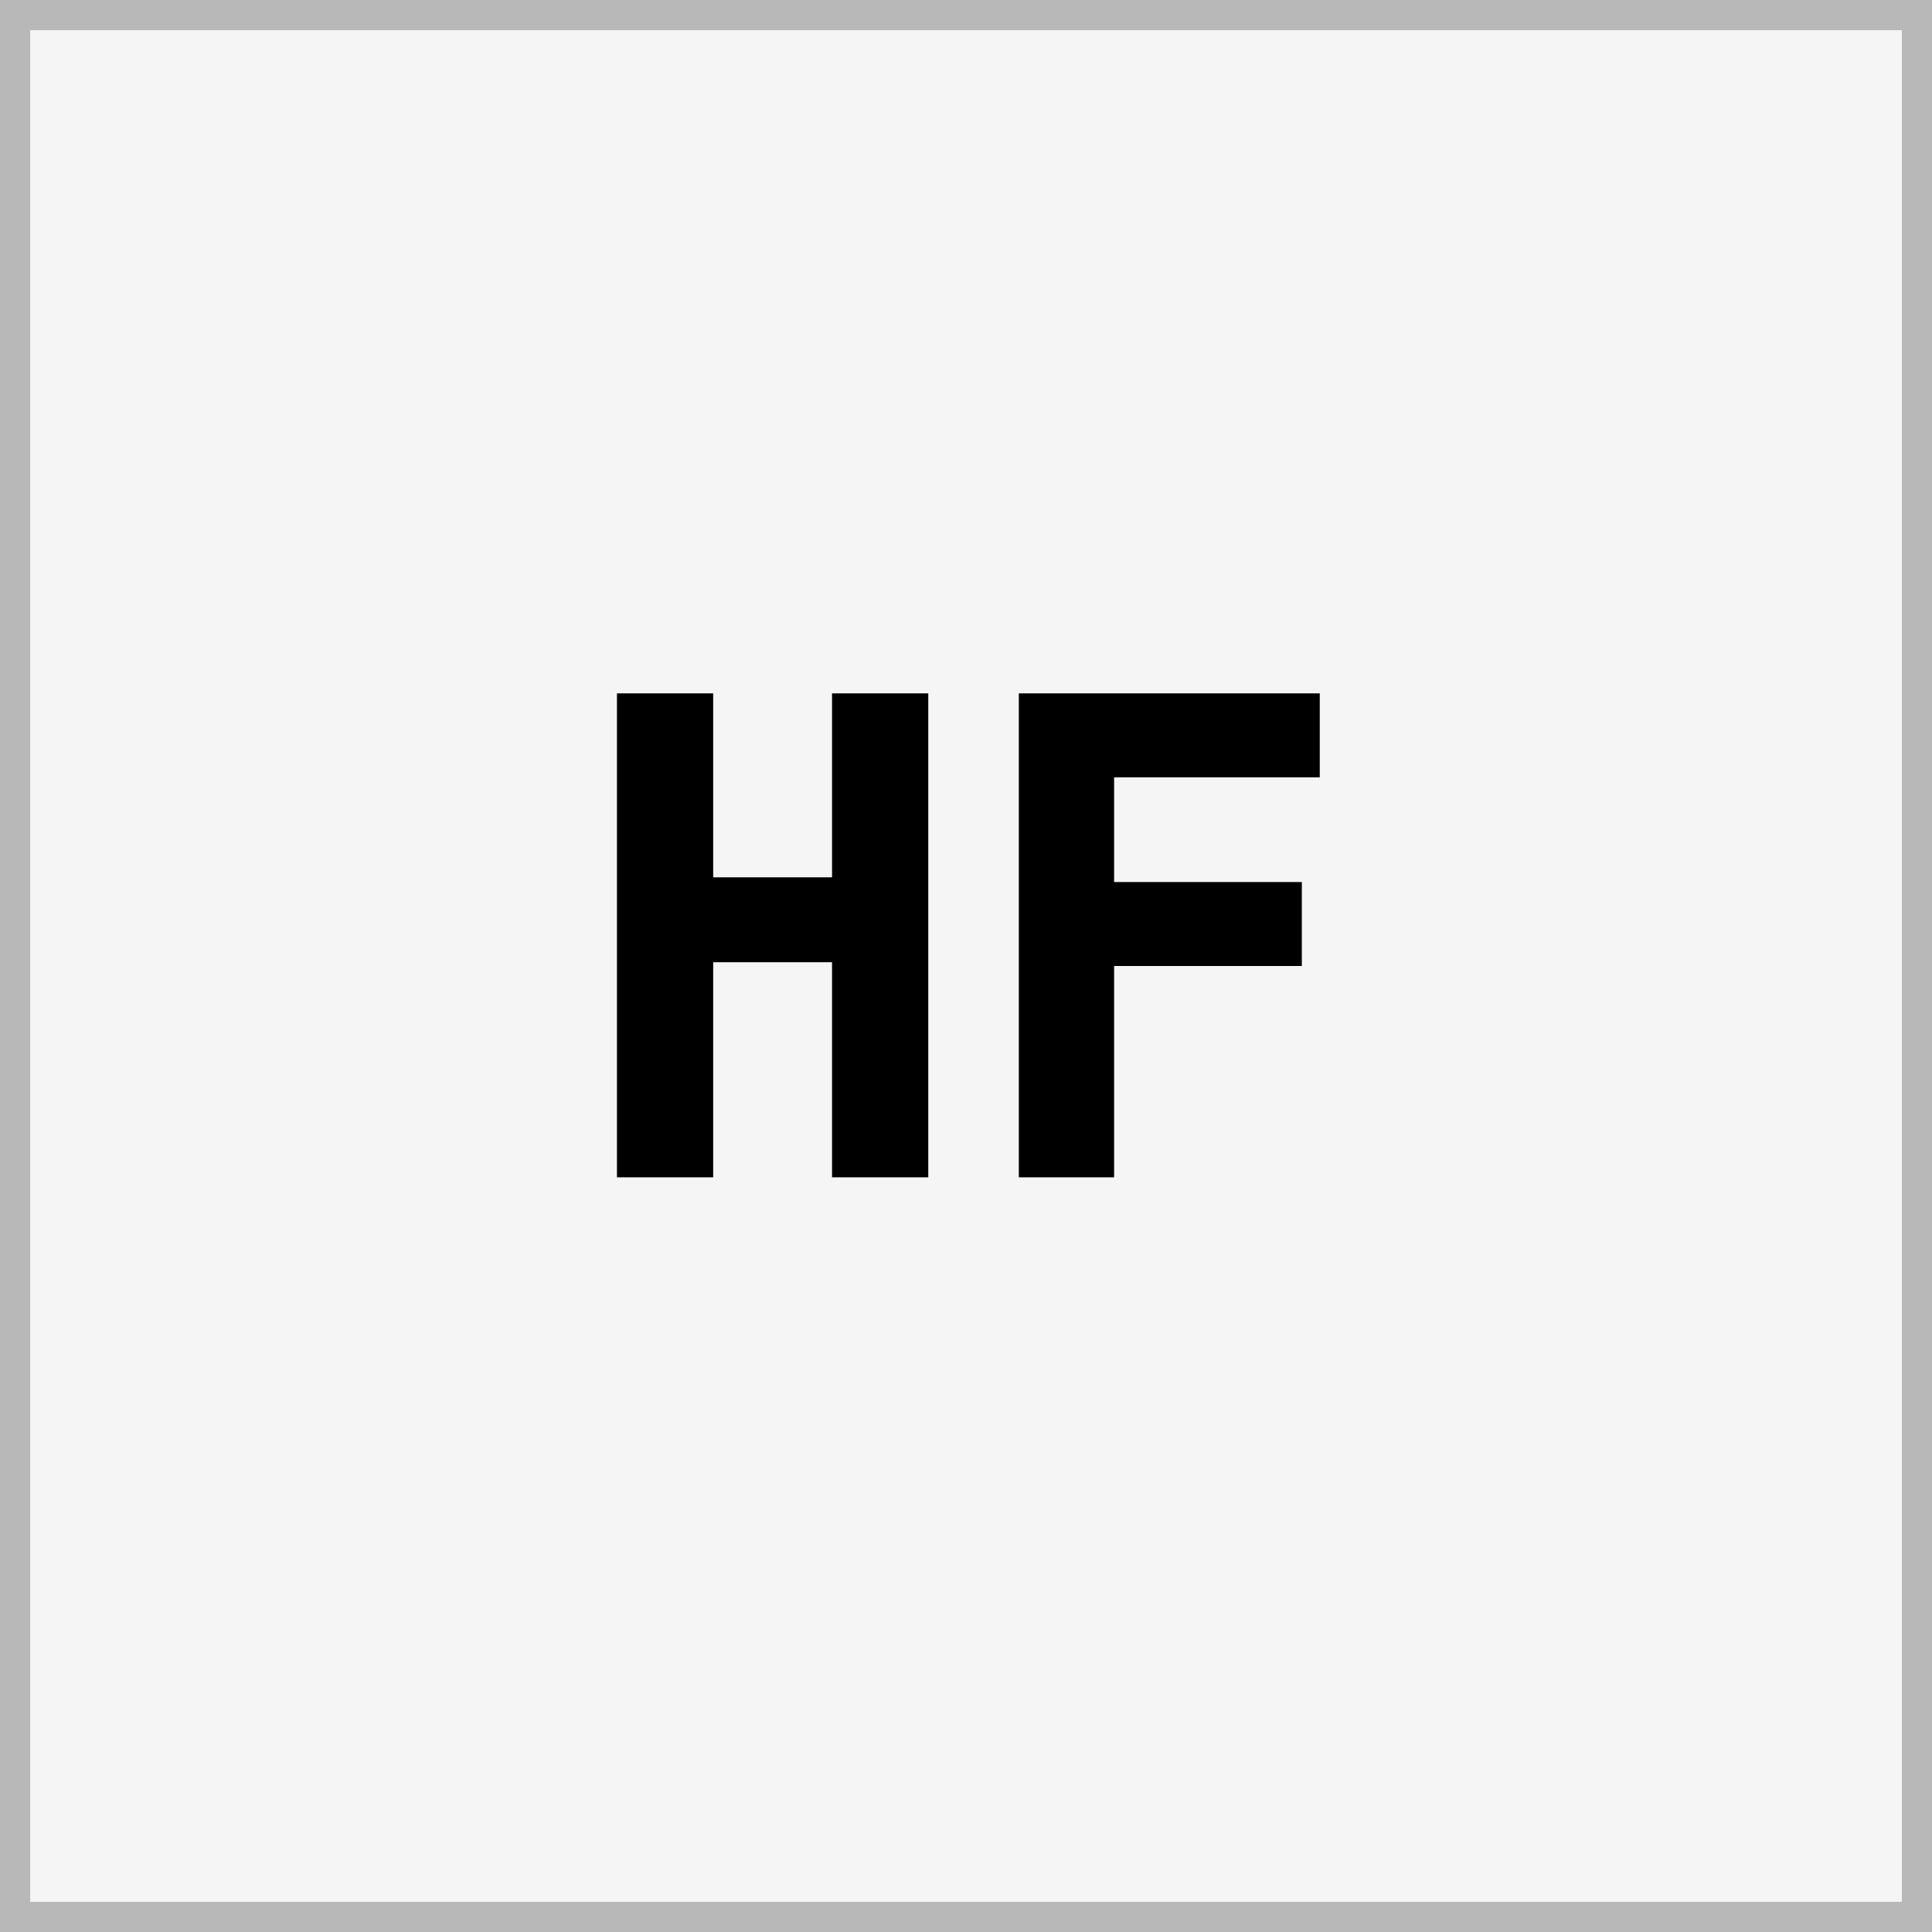
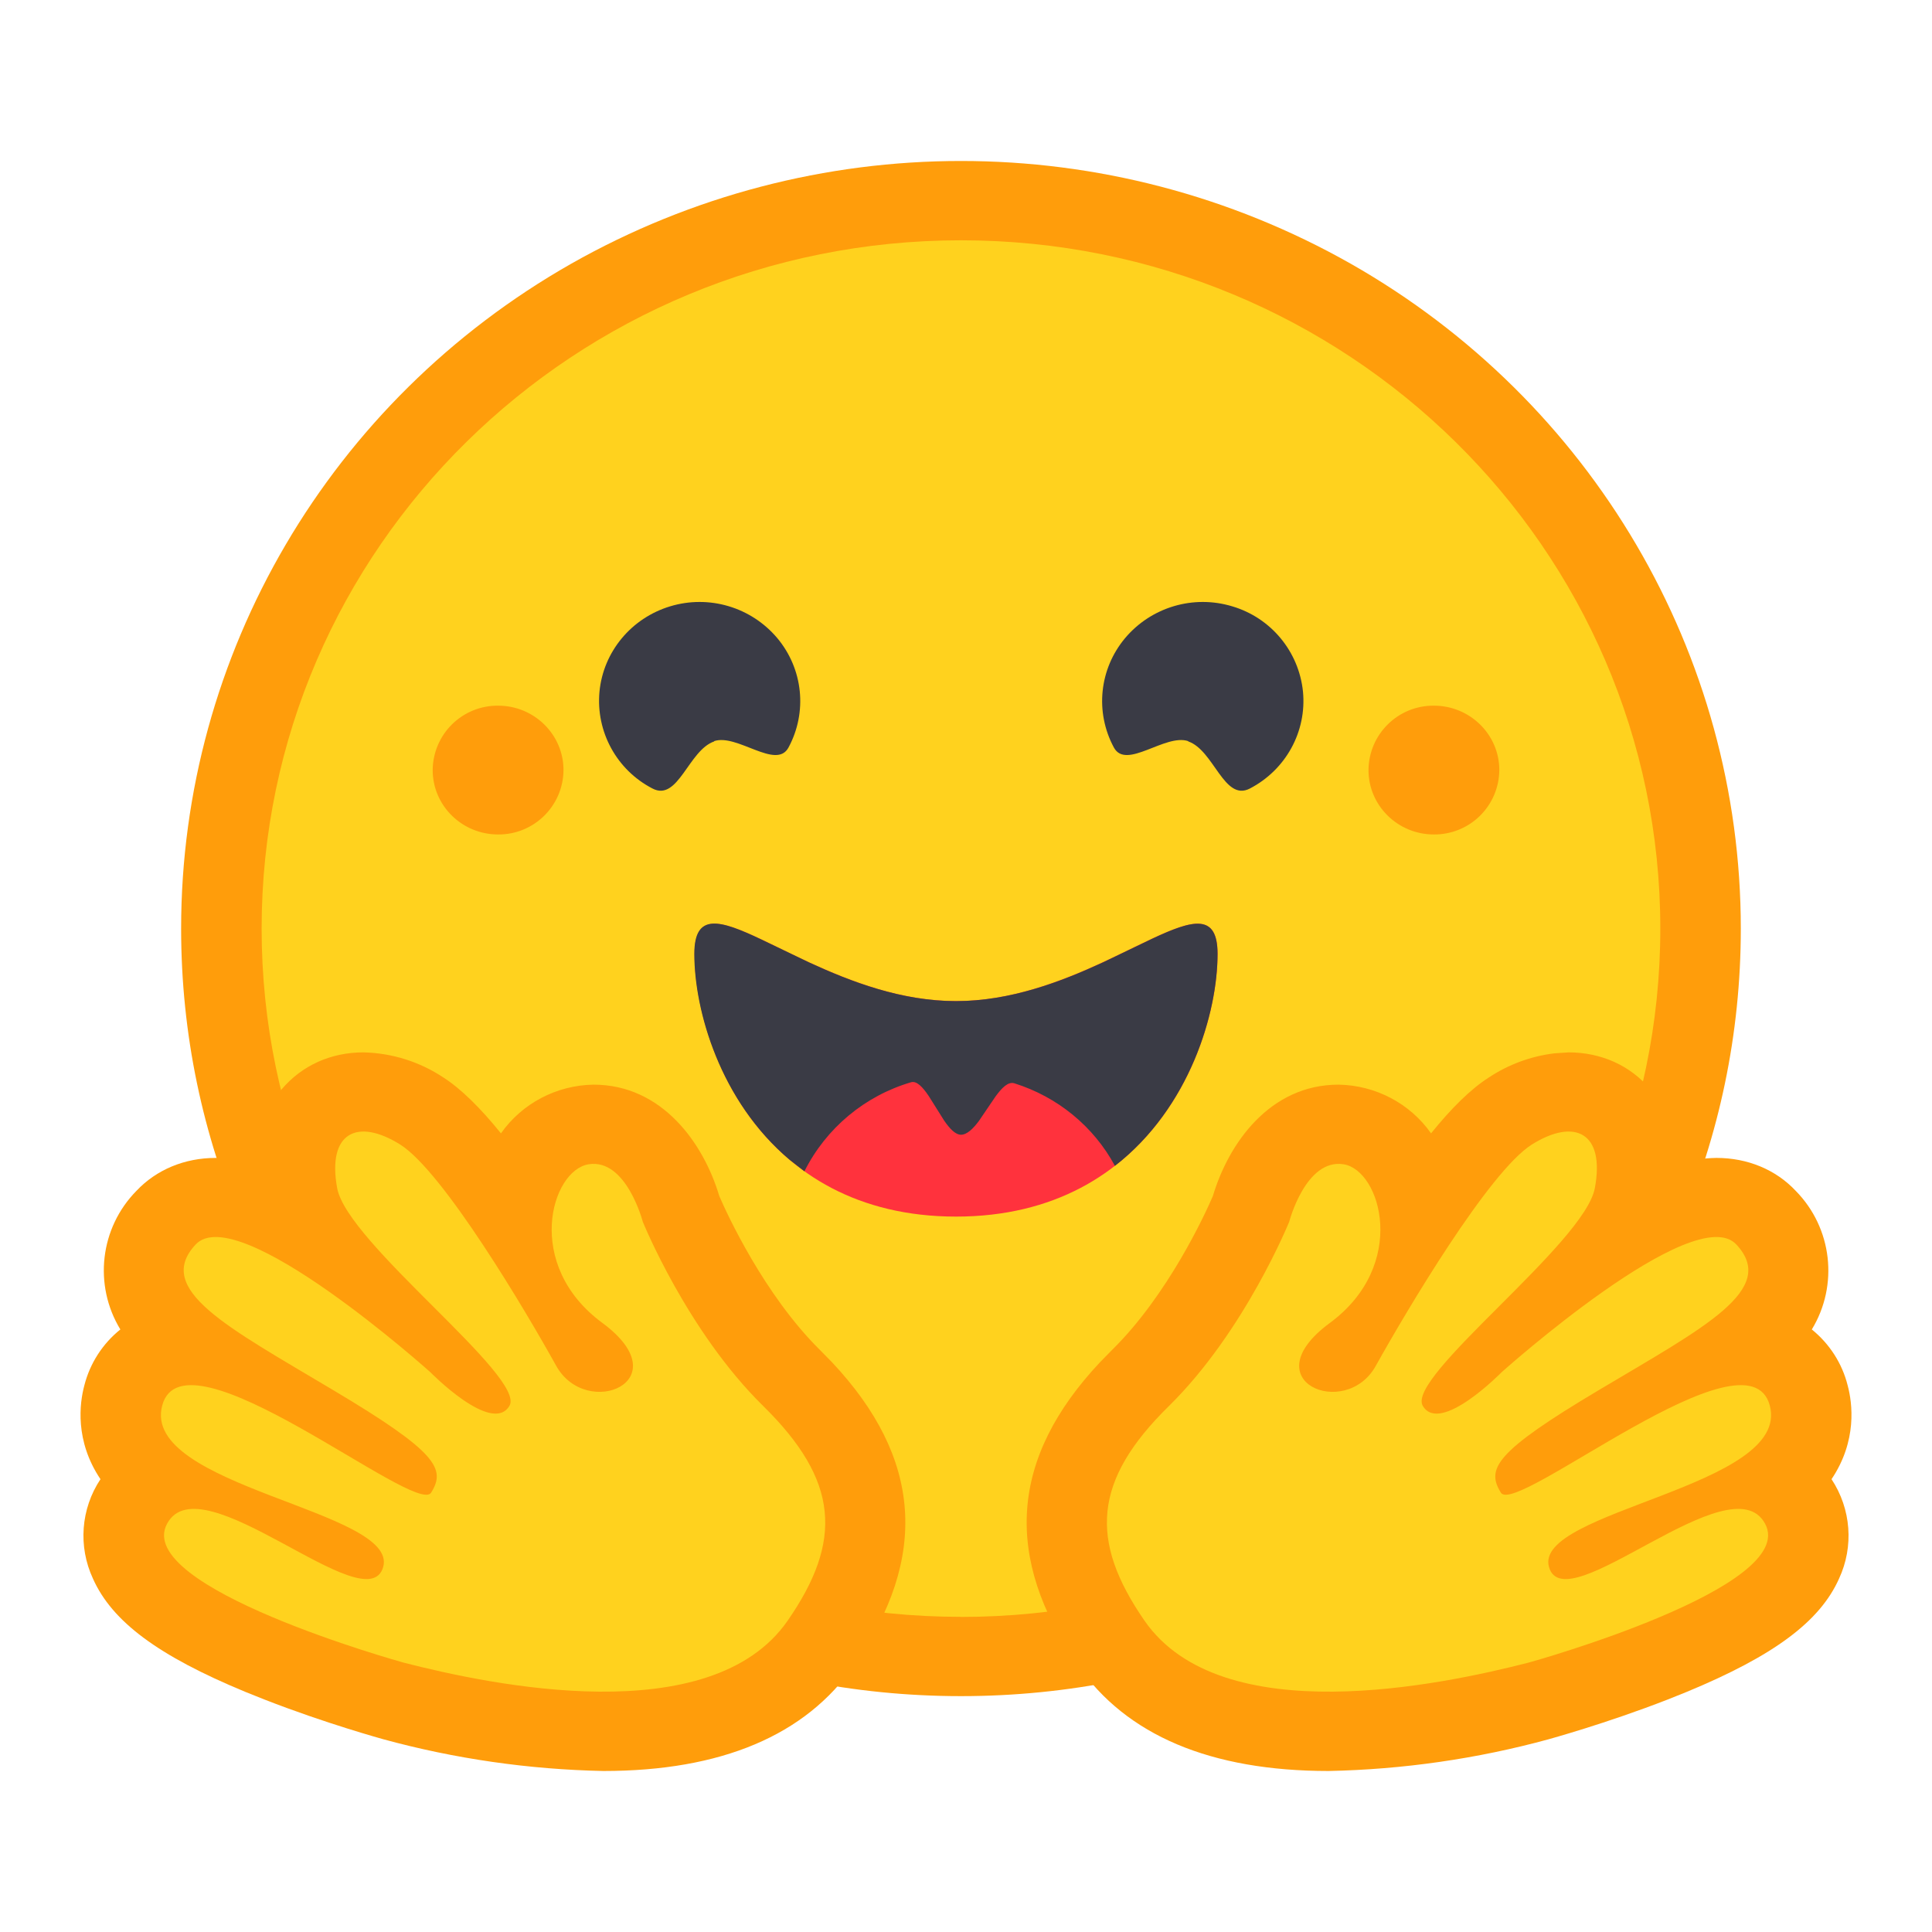
- <svg xmlns="http://www.w3.org/2000/svg" viewBox="0 0 32 32" width="32" height="32" fill="none">
-   <rect width="32" height="32" rx="0" fill="currentColor" fill-opacity="0.04" stroke="currentColor" stroke-opacity="0.25" stroke-width="1" />
-   <text x="16" y="19.5" text-anchor="middle" fill="currentColor" font-family="ui-monospace, SFMono-Regular, Menlo, Monaco, Consolas, monospace" font-size="11" font-weight="700" letter-spacing="-0.02em">HF</text>
+ <svg xmlns="http://www.w3.org/2000/svg" height="1em" style="flex:none;line-height:1" viewBox="0 0 24 24" width="1em">
+   <path d="M2.25 11.535c0-3.407 1.847-6.554 4.844-8.258a9.822 9.822 0 019.687 0c2.997 1.704 4.844 4.851 4.844 8.258 0 5.266-4.337 9.535-9.687 9.535S2.25 16.8 2.25 11.535z" fill="#FF9D0B" />
+   <path d="M11.938 20.086c4.797 0 8.687-3.829 8.687-8.551 0-4.722-3.89-8.55-8.687-8.55-4.798 0-8.688 3.828-8.688 8.55 0 4.722 3.89 8.55 8.688 8.55z" fill="#FFD21E" />
+   <path d="M11.875 15.113c2.457 0 3.25-2.156 3.25-3.263 0-.576-.393-.394-1.023-.089-.582.283-1.365.675-2.224.675-1.798 0-3.25-1.693-3.25-.586 0 1.107.79 3.263 3.25 3.263h-.003z" fill="#FF323D" />
+   <path d="M14.76 9.21c.32.108.445.753.767.585.447-.233.707-.708.659-1.204a1.235 1.235 0 00-.879-1.059 1.262 1.262 0 00-1.33.394c-.322.384-.377.92-.14 1.36.153.283.638-.177.925-.079l-.002.003zm-5.887 0c-.32.108-.448.753-.768.585a1.226 1.226 0 01-.658-1.204c.048-.495.395-.913.878-1.059a1.262 1.262 0 011.33.394c.322.384.377.92.14 1.36-.152.283-.64-.177-.925-.079l.003.003zm1.12 5.34a2.166 2.166 0 011.325-1.106c.07-.02.144.06.219.171l.192.306c.069.1.139.175.209.175.074 0 .15-.074.223-.172l.205-.302c.08-.11.157-.188.234-.165.537.168.986.536 1.25 1.026.932-.724 1.275-1.905 1.275-2.633 0-.508-.306-.426-.81-.19l-.616.296c-.52.24-1.148.48-1.824.48-.676 0-1.302-.24-1.823-.48l-.589-.283c-.52-.248-.838-.342-.838.177 0 .703.32 1.831 1.187 2.56l.18.14z" fill="#3A3B45" />
+   <path d="M17.812 10.366a.806.806 0 00.813-.8c0-.441-.364-.8-.813-.8a.806.806 0 00-.812.8c0 .442.364.8.812.8zm-11.624 0a.806.806 0 00.812-.8c0-.441-.364-.8-.812-.8a.806.806 0 00-.813.8c0 .442.364.8.813.8zM4.515 13.073c-.405 0-.765.162-1.017.46a1.455 1.455 0 00-.333.925 1.801 1.801 0 00-.485-.074c-.387 0-.737.146-.985.409a1.41 1.41 0 00-.2 1.722 1.302 1.302 0 00-.447.694c-.06.222-.12.69.2 1.166a1.267 1.267 0 00-.093 1.236c.238.533.81.958 1.89 1.405l.24.096c.768.3 1.473.492 1.478.494.89.243 1.808.375 2.732.394 1.465 0 2.513-.443 3.115-1.314.93-1.342.842-2.575-.274-3.763l-.151-.154c-.692-.684-1.155-1.69-1.25-1.912-.195-.655-.71-1.383-1.562-1.383-.46.007-.889.233-1.15.605-.25-.31-.495-.553-.715-.694a1.87 1.87 0 00-.993-.312zm14.97 0c.405 0 .767.162 1.017.46.216.262.333.588.333.925.158-.047.322-.071.487-.074.388 0 .738.146.985.409a1.41 1.41 0 01.2 1.722c.22.178.377.422.445.694.06.222.12.69-.2 1.166.244.37.279.836.093 1.236-.238.533-.81.958-1.889 1.405l-.239.096c-.77.3-1.475.492-1.48.494-.89.243-1.808.375-2.732.394-1.465 0-2.513-.443-3.115-1.314-.93-1.342-.842-2.575.274-3.763l.151-.154c.695-.684 1.157-1.69 1.252-1.912.195-.655.708-1.383 1.56-1.383.46.007.889.233 1.15.605.25-.31.495-.553.718-.694.244-.162.523-.265.814-.3l.176-.012z" fill="#FF9D0B" />
+   <path d="M9.785 20.132c.688-.994.638-1.74-.305-2.667-.945-.928-1.495-2.288-1.495-2.288s-.205-.788-.672-.714c-.468.074-.81 1.25.17 1.971.977.721-.195 1.21-.573.534-.375-.677-1.405-2.416-1.94-2.751-.532-.332-.907-.148-.782.541.125.687 2.357 2.35 2.14 2.707-.218.362-.983-.42-.983-.42S2.953 14.9 2.43 15.46c-.52.558.398 1.026 1.7 1.803 1.308.778 1.41.985 1.225 1.28-.187.295-3.07-2.1-3.34-1.083-.27 1.011 2.943 1.304 2.745 2.006-.2.7-2.265-1.324-2.685-.537-.425.79 2.913 1.718 2.94 1.725 1.075.276 3.813.859 4.77-.522zm4.432 0c-.687-.994-.64-1.74.305-2.667.943-.928 1.493-2.288 1.493-2.288s.205-.788.675-.714c.465.074.807 1.25-.17 1.971-.98.721.195 1.21.57.534.377-.677 1.407-2.416 1.94-2.751.532-.332.91-.148.782.541-.125.687-2.355 2.35-2.137 2.707.215.362.98-.42.98-.42S21.05 14.9 21.57 15.46c.52.558-.395 1.026-1.7 1.803-1.308.778-1.408.985-1.225 1.28.187.295 3.07-2.1 3.34-1.083.27 1.011-2.94 1.304-2.743 2.006.2.7 2.263-1.324 2.685-.537.423.79-2.912 1.718-2.94 1.725-1.077.276-3.815.859-4.77-.522z" fill="#FFD21E" />
</svg>
